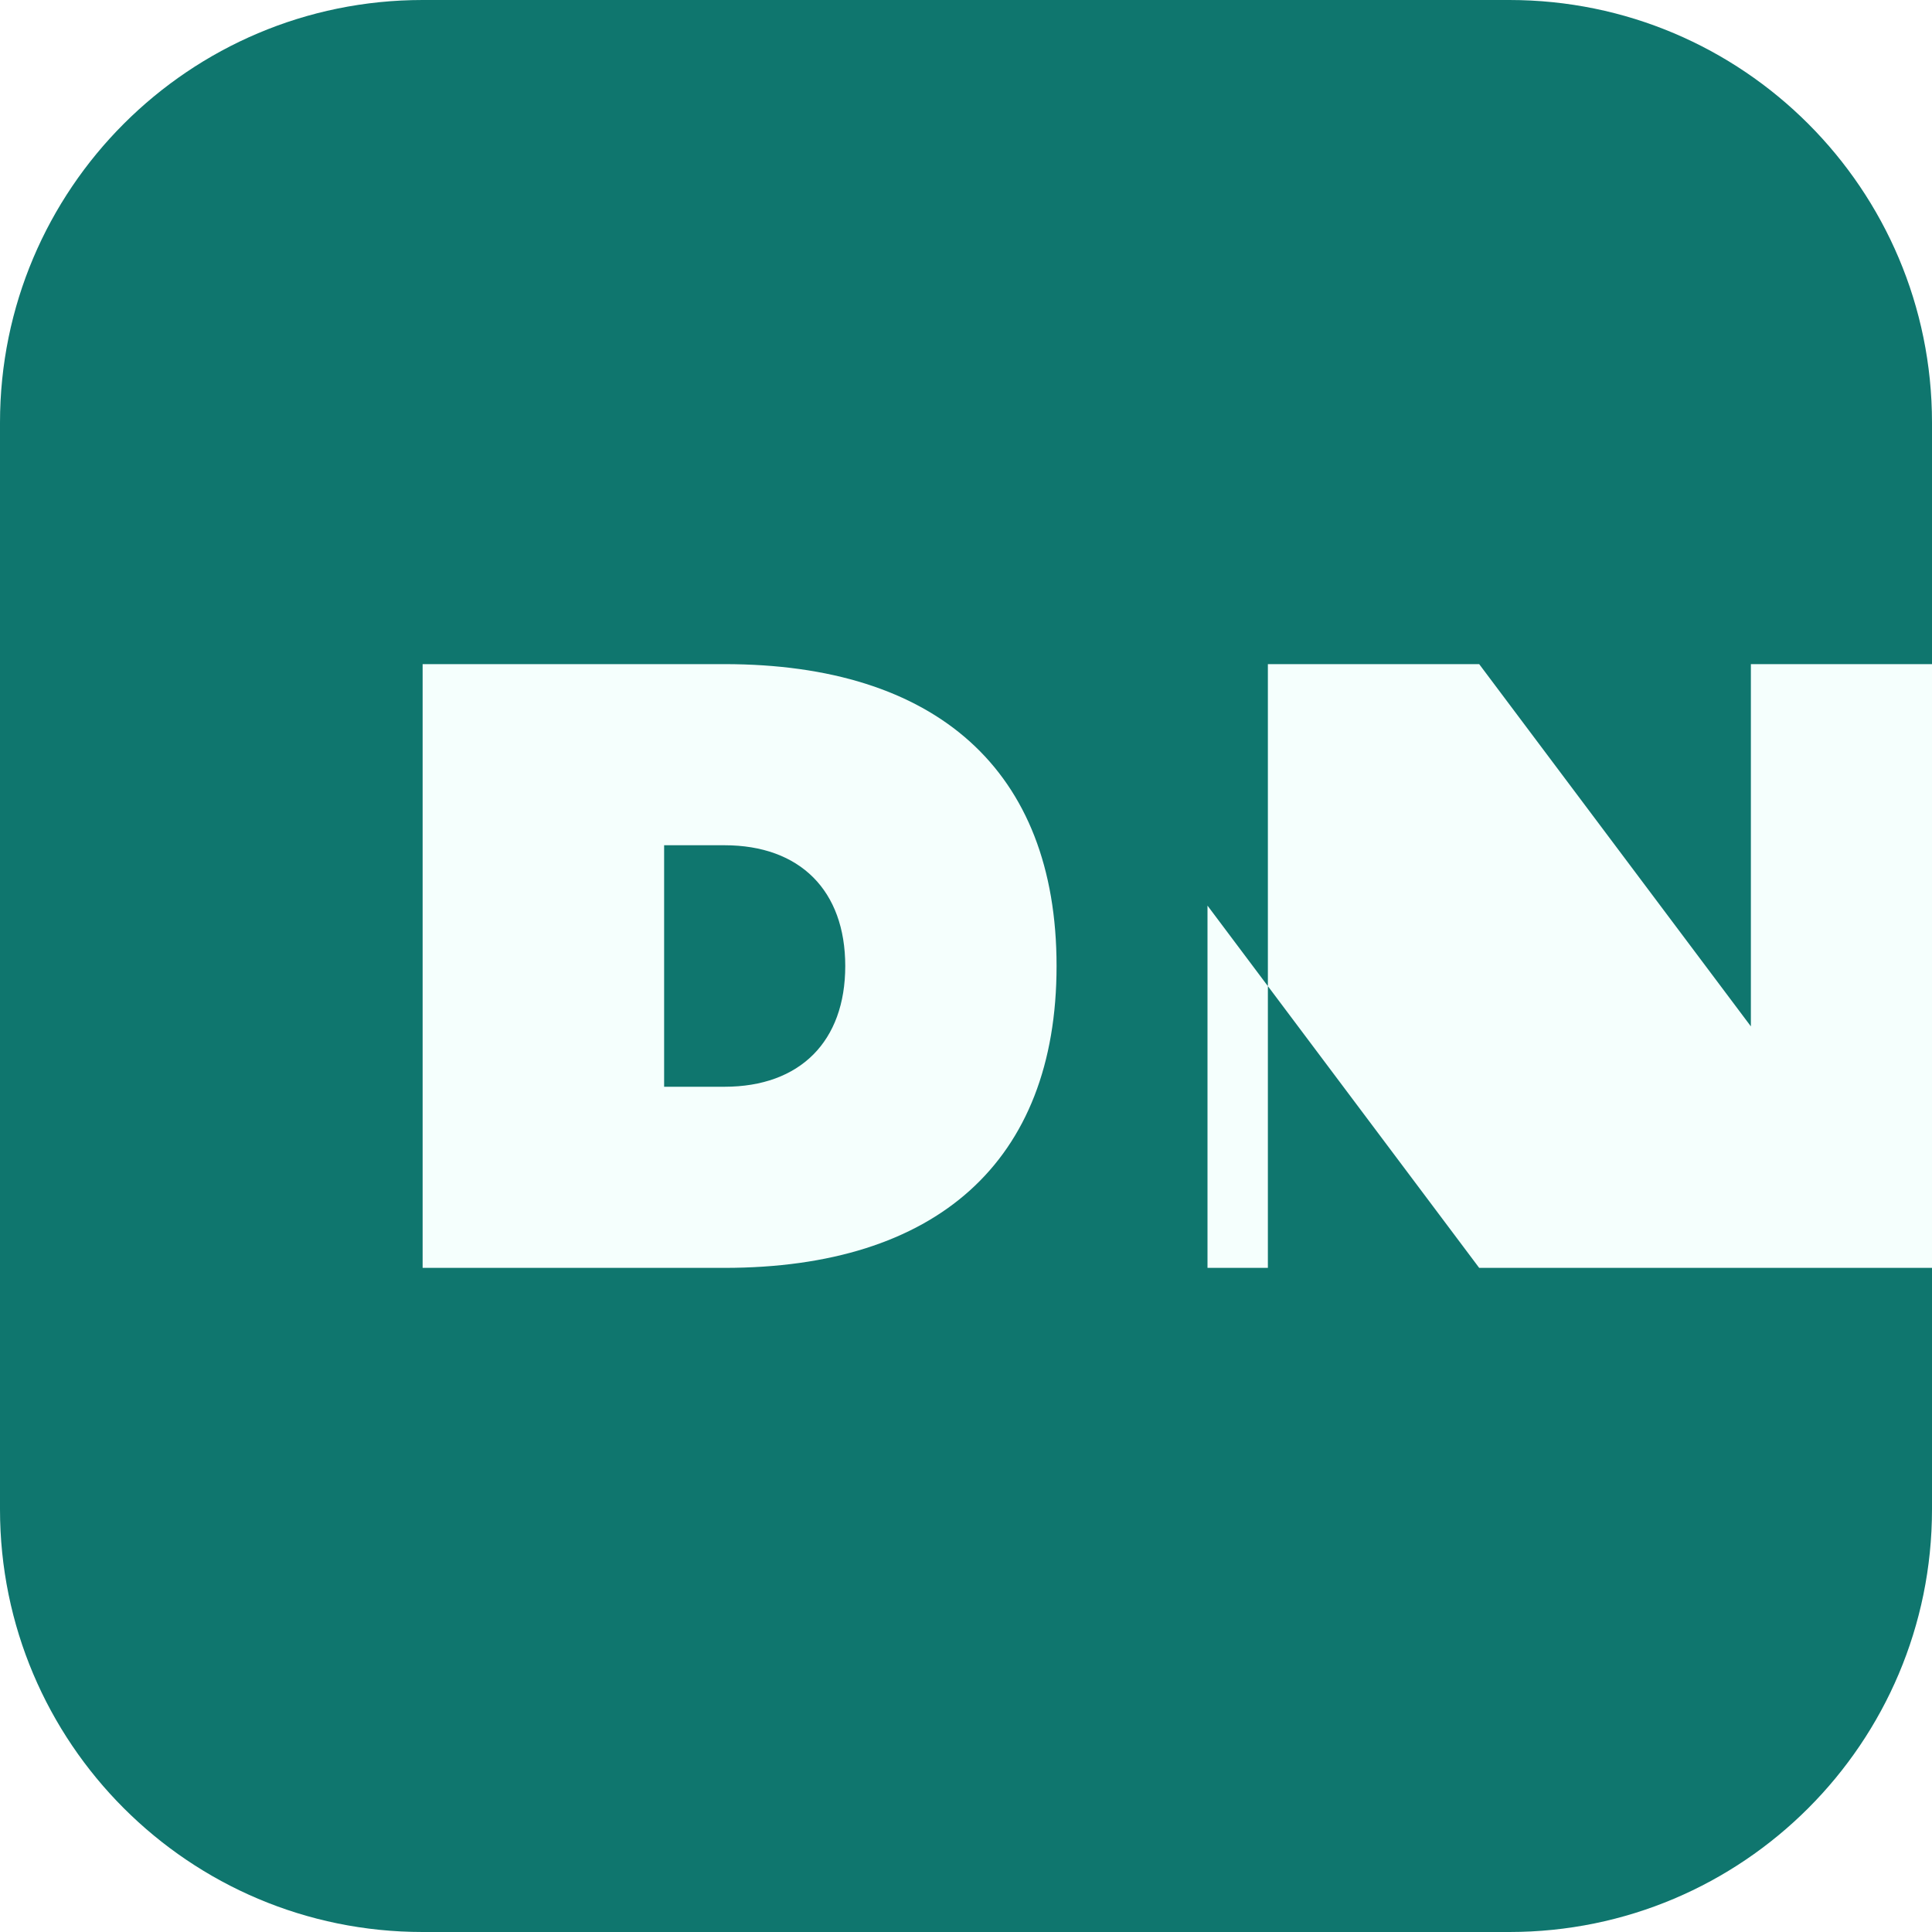
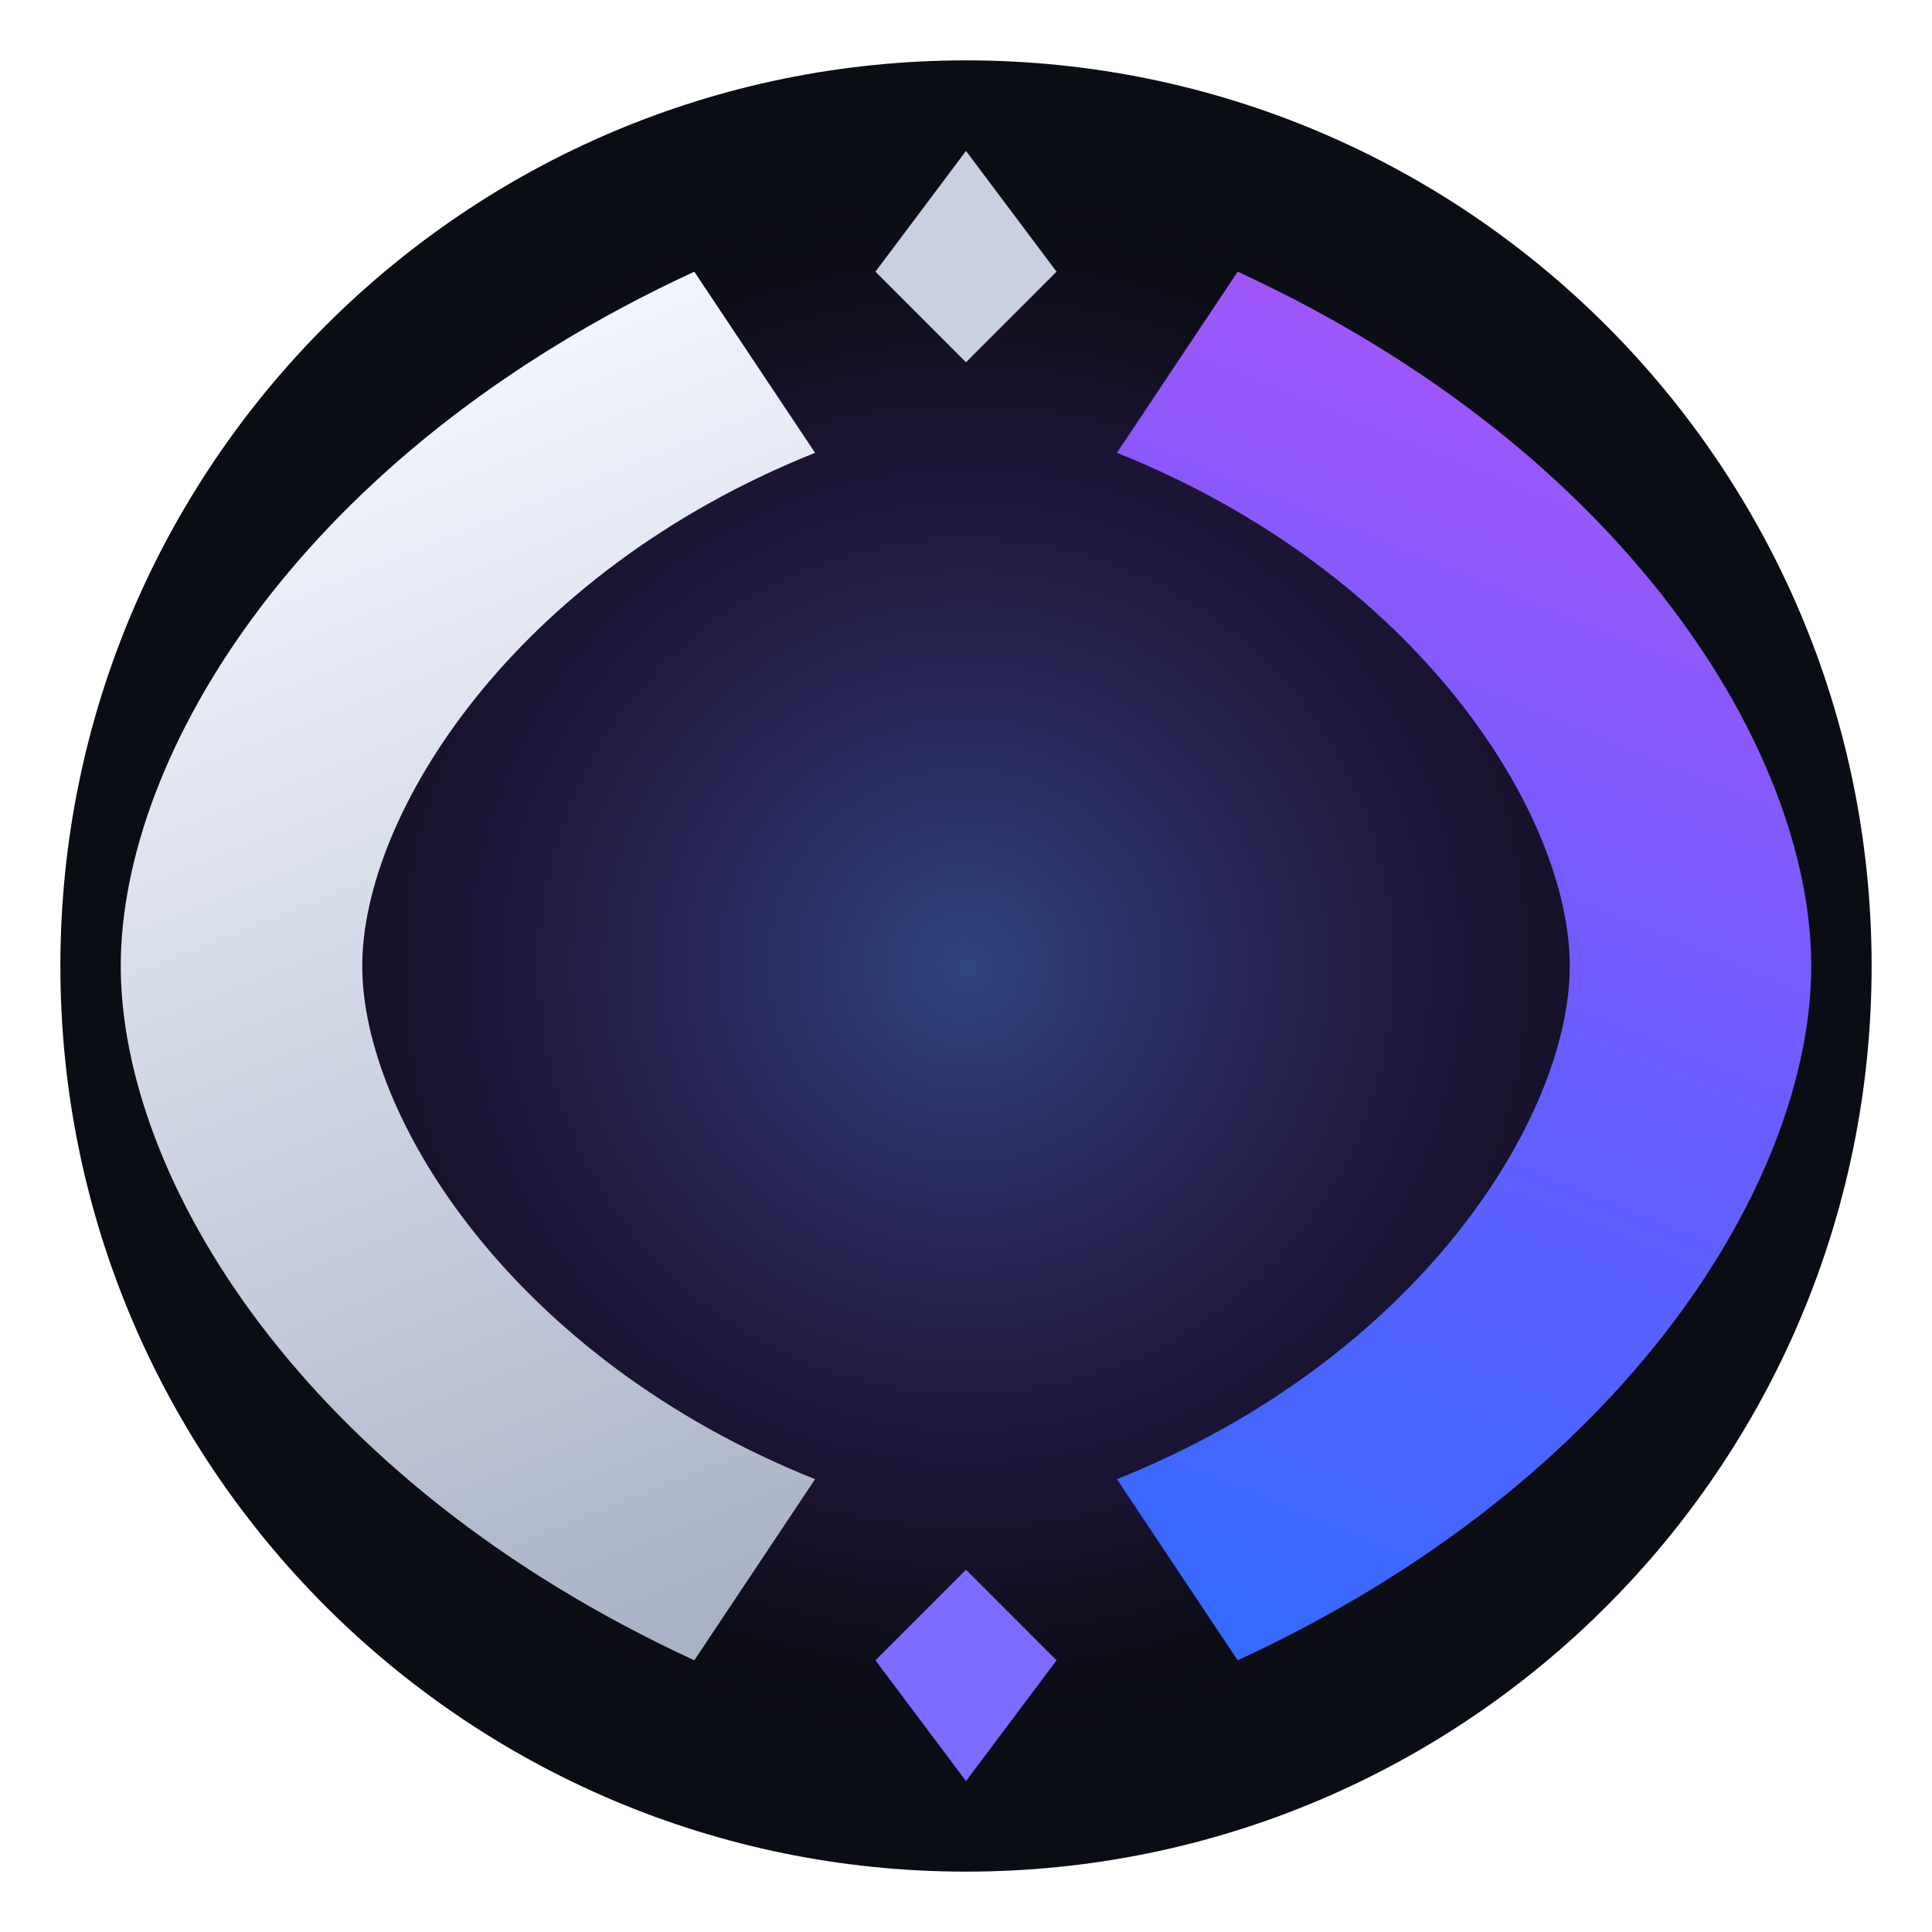
<svg xmlns="http://www.w3.org/2000/svg" viewBox="0 0 128 128" fill="none">
-   <rect width="128" height="128" rx="28" fill="#0F766E" />
-   <path d="M28 84V44h20c14 0 22 7 22 20s-8 20-22 20H28zm16-12h4c5 0 8-3 8-8s-3-8-8-8h-4v16zm40 12V44h14l18 24V44h14v40H98L80 60v24H84z" fill="#F5FFFD" />
+   <defs>
+     <linearGradient id="cmdRight" x1="68" y1="108" x2="104" y2="20" gradientUnits="userSpaceOnUse">
+       <stop stop-color="#2F6BFF" />
+       <stop offset="0.55" stop-color="#6D5CFF" />
+       <stop offset="1" stop-color="#A855F7" />
+     </linearGradient>
+     <linearGradient id="cmdLeft" x1="24" y1="24" x2="56" y2="104" gradientUnits="userSpaceOnUse">
+       <stop stop-color="#F4F7FF" />
+       <stop offset="1" stop-color="#A9B2C7" />
+     </linearGradient>
+     <radialGradient id="cmdGlow" cx="50%" cy="50%" r="50%">
+       <stop offset="0%" stop-color="#5B8CFF" stop-opacity="0.45" />
+       <stop offset="70%" stop-color="#7C3AED" stop-opacity="0.12" />
+       <stop offset="100%" stop-color="#000" stop-opacity="0" />
+     </radialGradient>
+   </defs>
+   <circle cx="64" cy="64" r="60" fill="#0B0D14" />
+   <circle cx="64" cy="64" r="54" fill="url(#cmdGlow)" />
+   <path d="M58 18 L64 10 L70 18 L64 24 Z" fill="#C9D0E2" />
+   <path d="M58 110 L64 118 L70 110 L64 104 Z" fill="#7C6CFF" />
+   <path d="M54 30 C34 38 24 54 24 64 C24 74 34 90 54 98 L46 110 C20 98 8 78 8 64 C8 50 20 30 46 18 Z" fill="url(#cmdLeft)" />
+   <path d="M74 30 C94 38 104 54 104 64 C104 74 94 90 74 98 L82 110 C108 98 120 78 120 64 C120 50 108 30 82 18 Z" fill="url(#cmdRight)" />
</svg>
